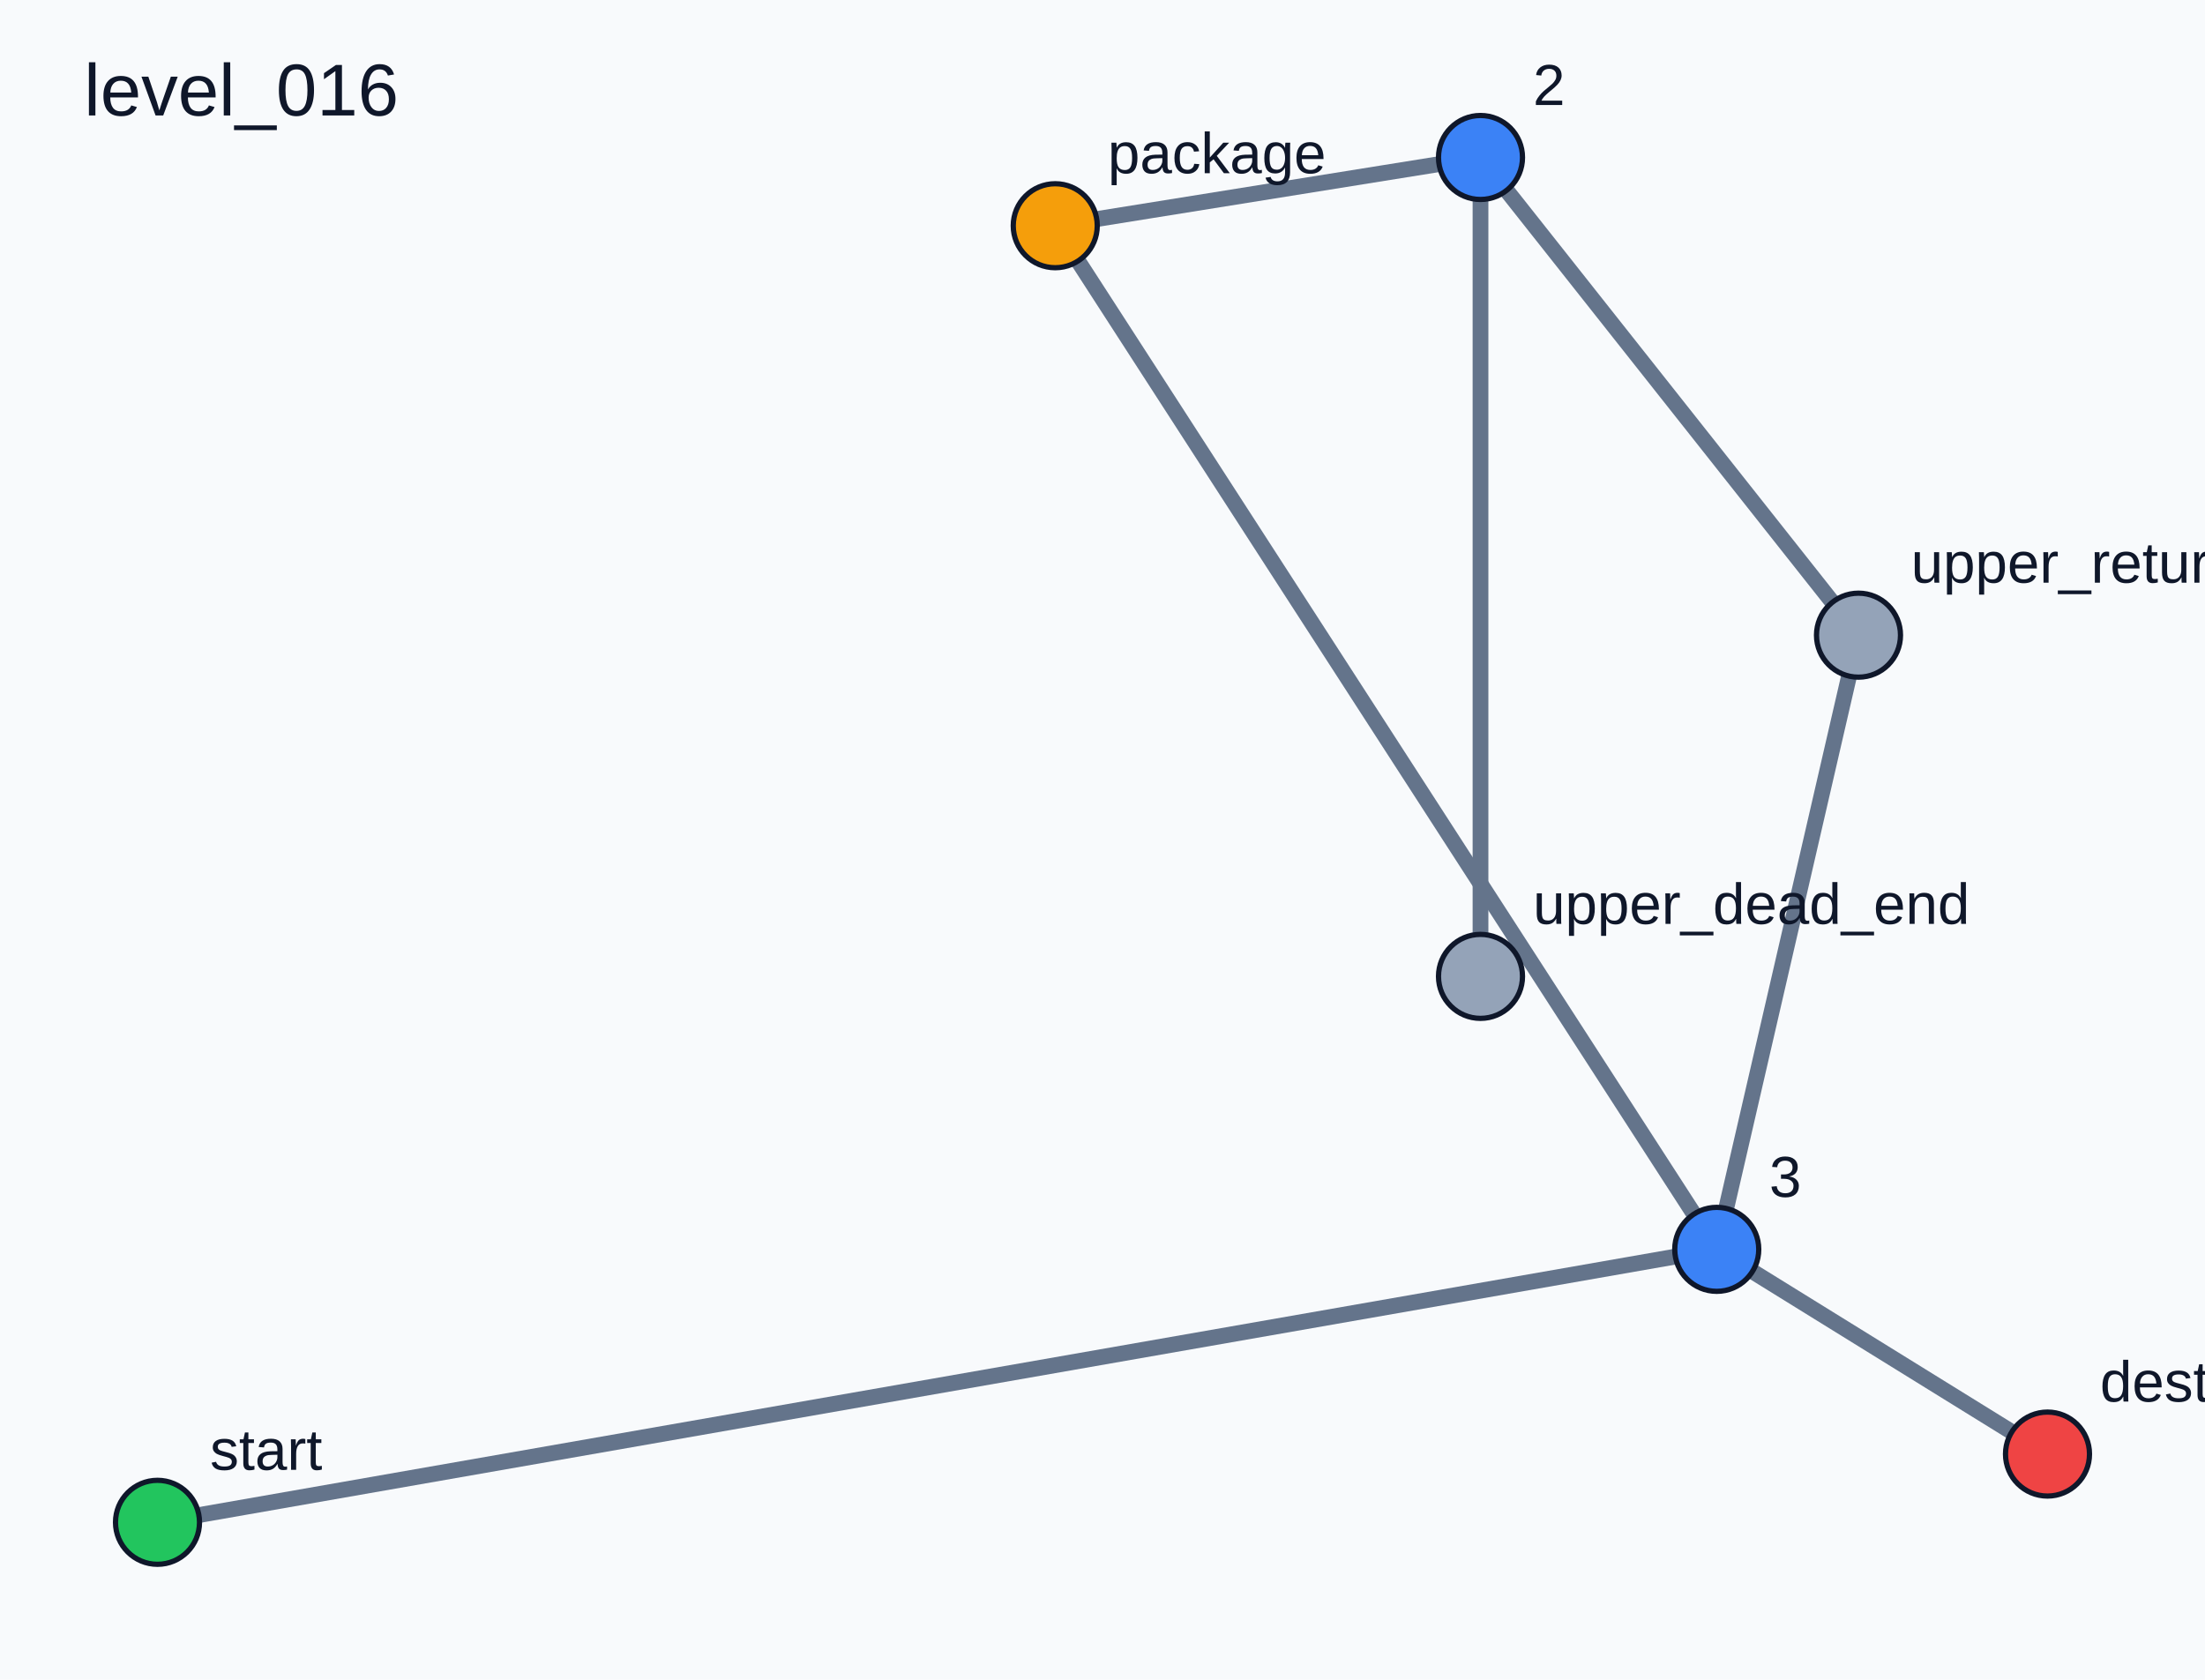
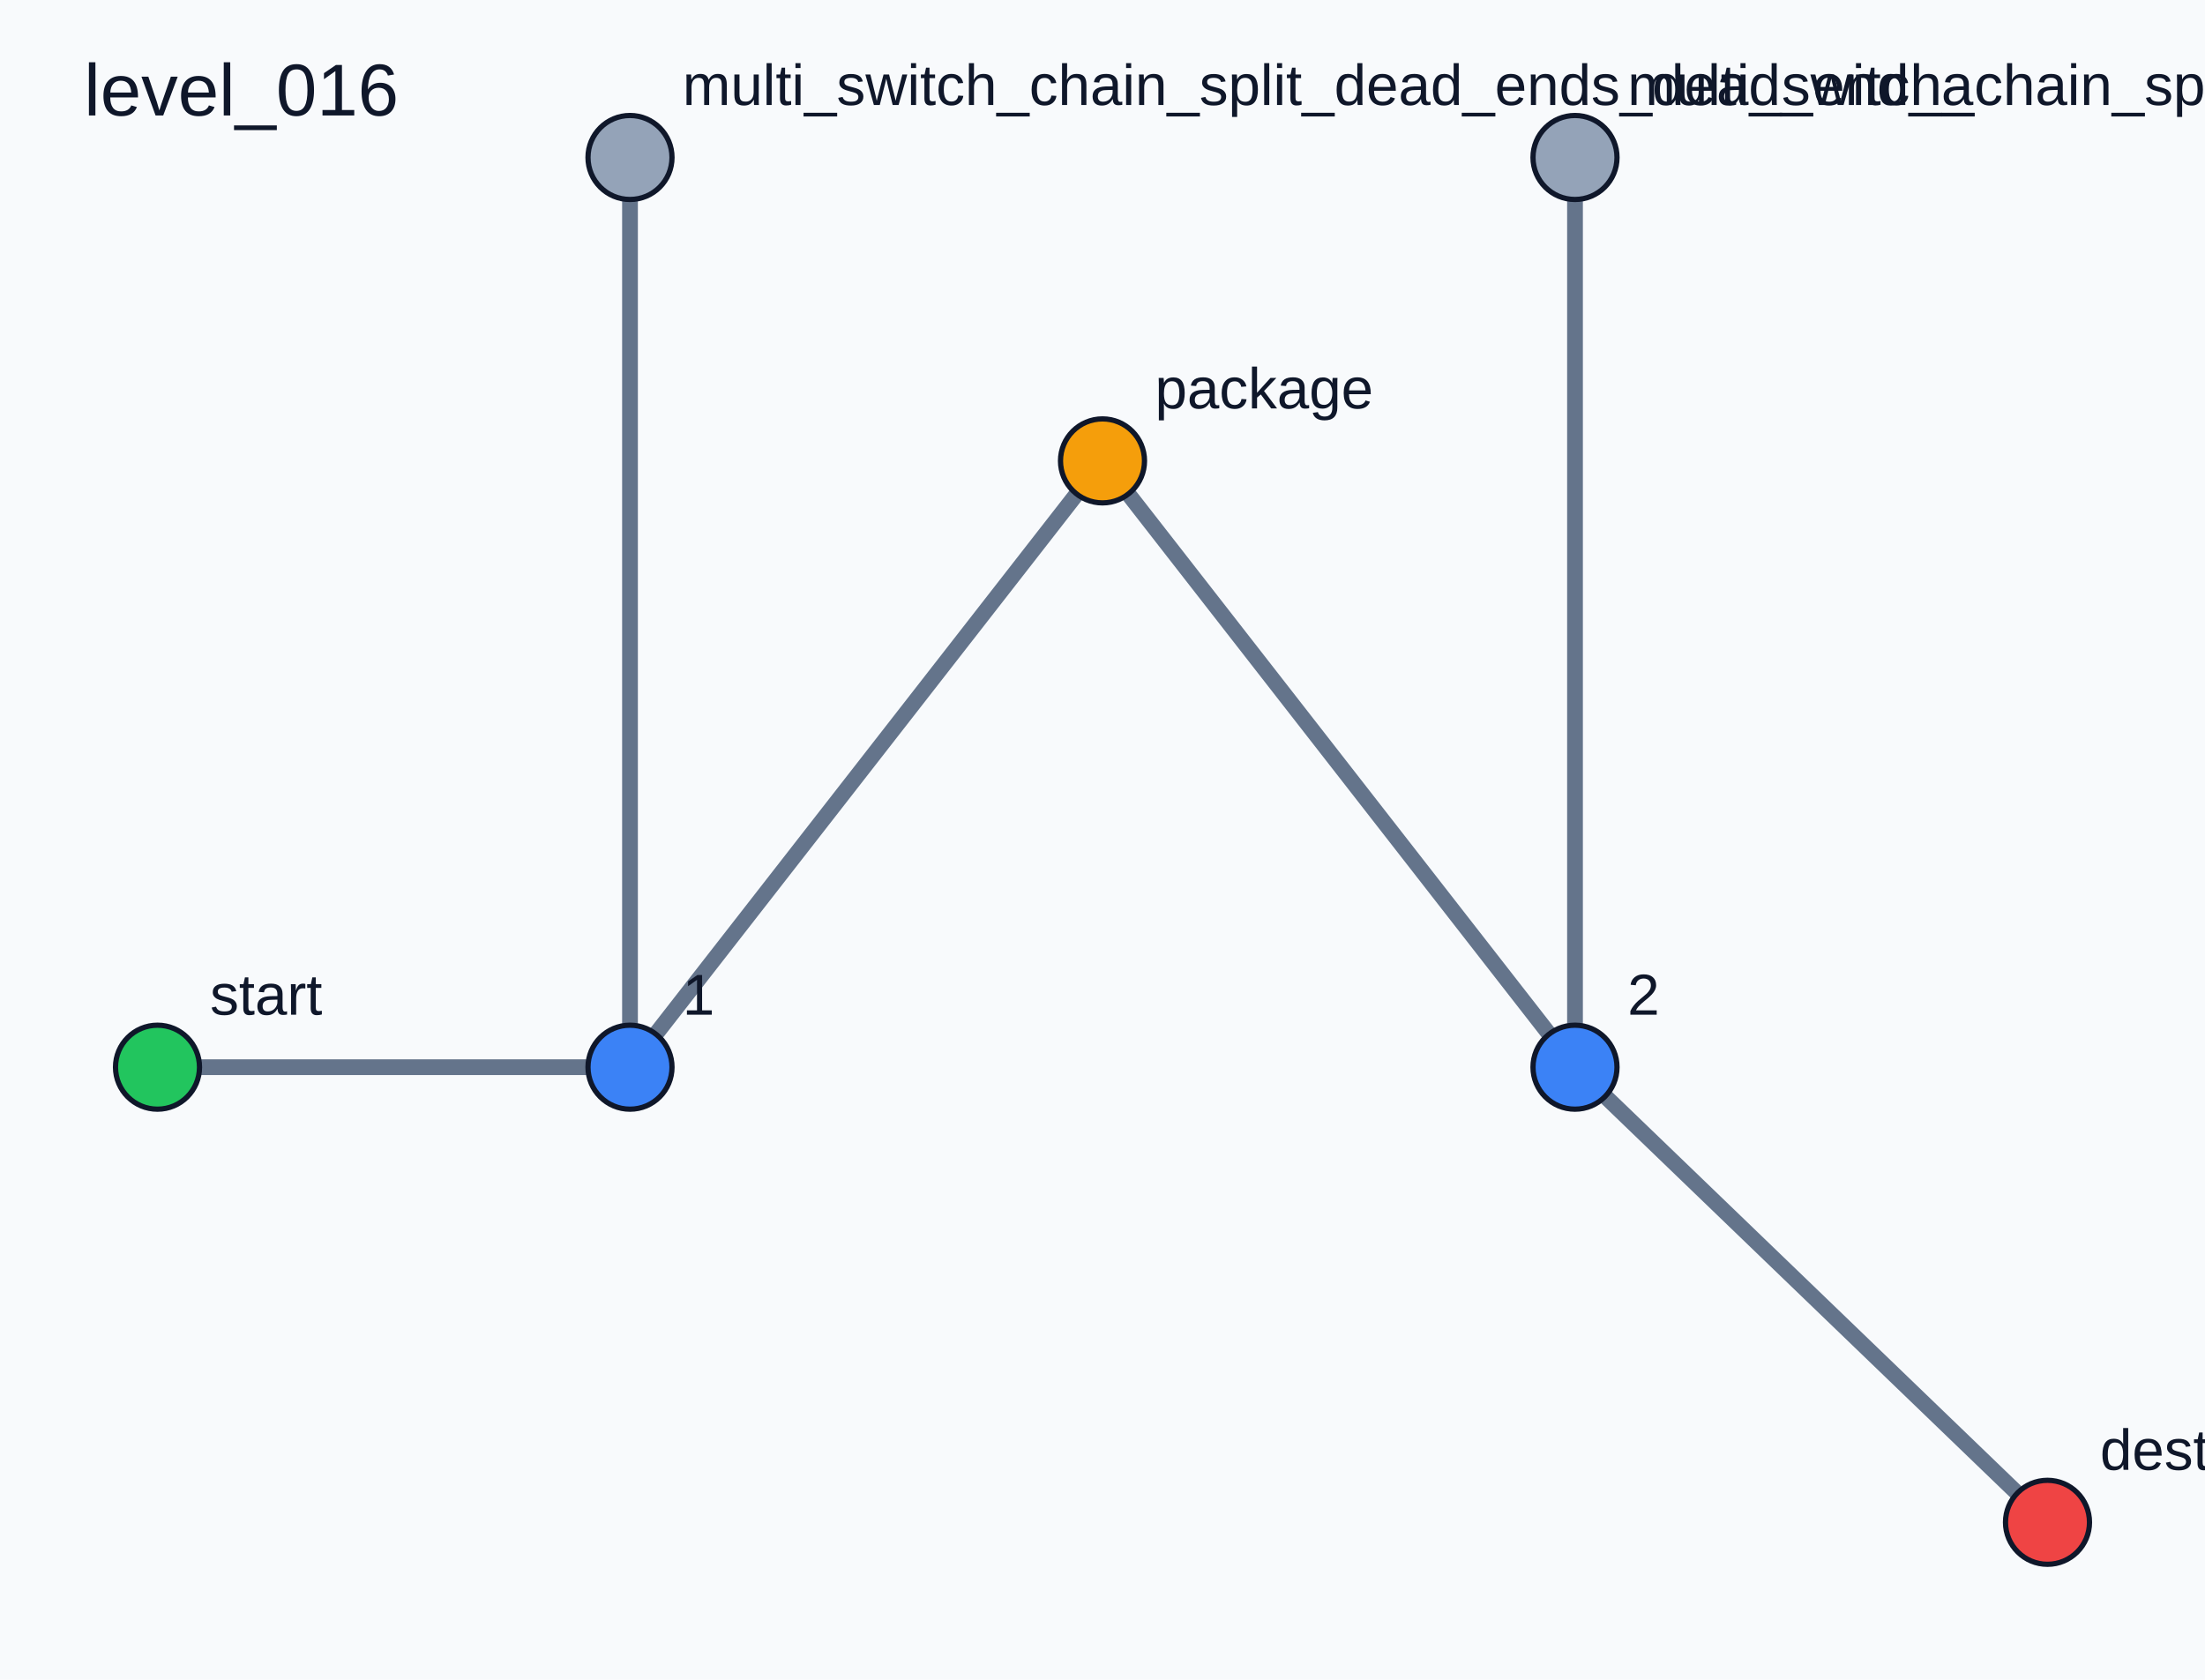
<svg xmlns="http://www.w3.org/2000/svg" width="420" height="320" viewBox="0 0 420 320">
  <rect width="100%" height="100%" fill="#f8fafc" />
  <text x="16" y="22" font-family="Arial" font-size="14" fill="#0f172a">level_016</text>
-   <line x1="30.0" y1="290.0" x2="327.0" y2="238.0" stroke="#64748b" stroke-width="3" />
-   <line x1="327.0" y1="238.0" x2="390.0" y2="277.0" stroke="#64748b" stroke-width="3" />
-   <line x1="327.0" y1="238.0" x2="201.0" y2="43.0" stroke="#64748b" stroke-width="3" />
-   <line x1="201.0" y1="43.0" x2="282.0" y2="30.0" stroke="#64748b" stroke-width="3" />
-   <line x1="282.0" y1="30.0" x2="282.0" y2="186.0" stroke="#64748b" stroke-width="3" />
-   <line x1="282.0" y1="30.0" x2="354.0" y2="121.0" stroke="#64748b" stroke-width="3" />
-   <line x1="354.0" y1="121.0" x2="327.0" y2="238.0" stroke="#64748b" stroke-width="3" />
-   <circle cx="30.0" cy="290.0" r="8" fill="#22c55e" stroke="#0f172a" stroke-width="1" />
-   <text x="40.0" y="280.0" font-family="Arial" font-size="11" fill="#0f172a">start</text>
-   <circle cx="327.0" cy="238.0" r="8" fill="#3b82f6" stroke="#0f172a" stroke-width="1" />
-   <text x="337.0" y="228.0" font-family="Arial" font-size="11" fill="#0f172a">3</text>
-   <circle cx="201.0" cy="43.0" r="8" fill="#f59e0b" stroke="#0f172a" stroke-width="1" />
-   <text x="211.0" y="33.0" font-family="Arial" font-size="11" fill="#0f172a">package</text>
-   <circle cx="282.0" cy="30.0" r="8" fill="#3b82f6" stroke="#0f172a" stroke-width="1" />
-   <text x="292.0" y="20.0" font-family="Arial" font-size="11" fill="#0f172a">2</text>
-   <circle cx="354.0" cy="121.0" r="8" fill="#94a3b8" stroke="#0f172a" stroke-width="1" />
-   <text x="364.0" y="111.0" font-family="Arial" font-size="11" fill="#0f172a">upper_return</text>
-   <circle cx="390.0" cy="277.0" r="8" fill="#ef4444" stroke="#0f172a" stroke-width="1" />
-   <text x="400.0" y="267.0" font-family="Arial" font-size="11" fill="#0f172a">destination</text>
-   <circle cx="282.0" cy="186.0" r="8" fill="#94a3b8" stroke="#0f172a" stroke-width="1" />
-   <text x="292.0" y="176.0" font-family="Arial" font-size="11" fill="#0f172a">upper_dead_end</text>
+   <line x1="30.0" y1="203.3" x2="120.0" y2="203.3" stroke="#64748b" stroke-width="3" />
+   <line x1="120.0" y1="203.3" x2="120.0" y2="30.0" stroke="#64748b" stroke-width="3" />
+   <line x1="120.0" y1="203.3" x2="210.0" y2="87.8" stroke="#64748b" stroke-width="3" />
+   <line x1="210.0" y1="87.8" x2="300.0" y2="203.3" stroke="#64748b" stroke-width="3" />
+   <line x1="300.0" y1="203.3" x2="300.0" y2="30.0" stroke="#64748b" stroke-width="3" />
+   <line x1="300.0" y1="203.3" x2="390.0" y2="290.0" stroke="#64748b" stroke-width="3" />
+   <circle cx="30.0" cy="203.3" r="8" fill="#22c55e" stroke="#0f172a" stroke-width="1" />
+   <text x="40.0" y="193.3" font-family="Arial" font-size="11" fill="#0f172a">start</text>
+   <circle cx="120.0" cy="203.3" r="8" fill="#3b82f6" stroke="#0f172a" stroke-width="1" />
+   <text x="130.0" y="193.3" font-family="Arial" font-size="11" fill="#0f172a">1</text>
+   <circle cx="210.0" cy="87.8" r="8" fill="#f59e0b" stroke="#0f172a" stroke-width="1" />
+   <text x="220.0" y="77.8" font-family="Arial" font-size="11" fill="#0f172a">package</text>
+   <circle cx="300.0" cy="203.3" r="8" fill="#3b82f6" stroke="#0f172a" stroke-width="1" />
+   <text x="310.0" y="193.3" font-family="Arial" font-size="11" fill="#0f172a">2</text>
+   <circle cx="390.0" cy="290.0" r="8" fill="#ef4444" stroke="#0f172a" stroke-width="1" />
+   <text x="400.0" y="280.0" font-family="Arial" font-size="11" fill="#0f172a">destination</text>
+   <circle cx="120.0" cy="30.0" r="8" fill="#94a3b8" stroke="#0f172a" stroke-width="1" />
+   <text x="130.0" y="20.0" font-family="Arial" font-size="11" fill="#0f172a">multi_switch_chain_split_dead_ends_dead_end_a</text>
+   <circle cx="300.0" cy="30.0" r="8" fill="#94a3b8" stroke="#0f172a" stroke-width="1" />
+   <text x="310.0" y="20.0" font-family="Arial" font-size="11" fill="#0f172a">multi_switch_chain_split_dead_ends_dead_end_b</text>
</svg>
